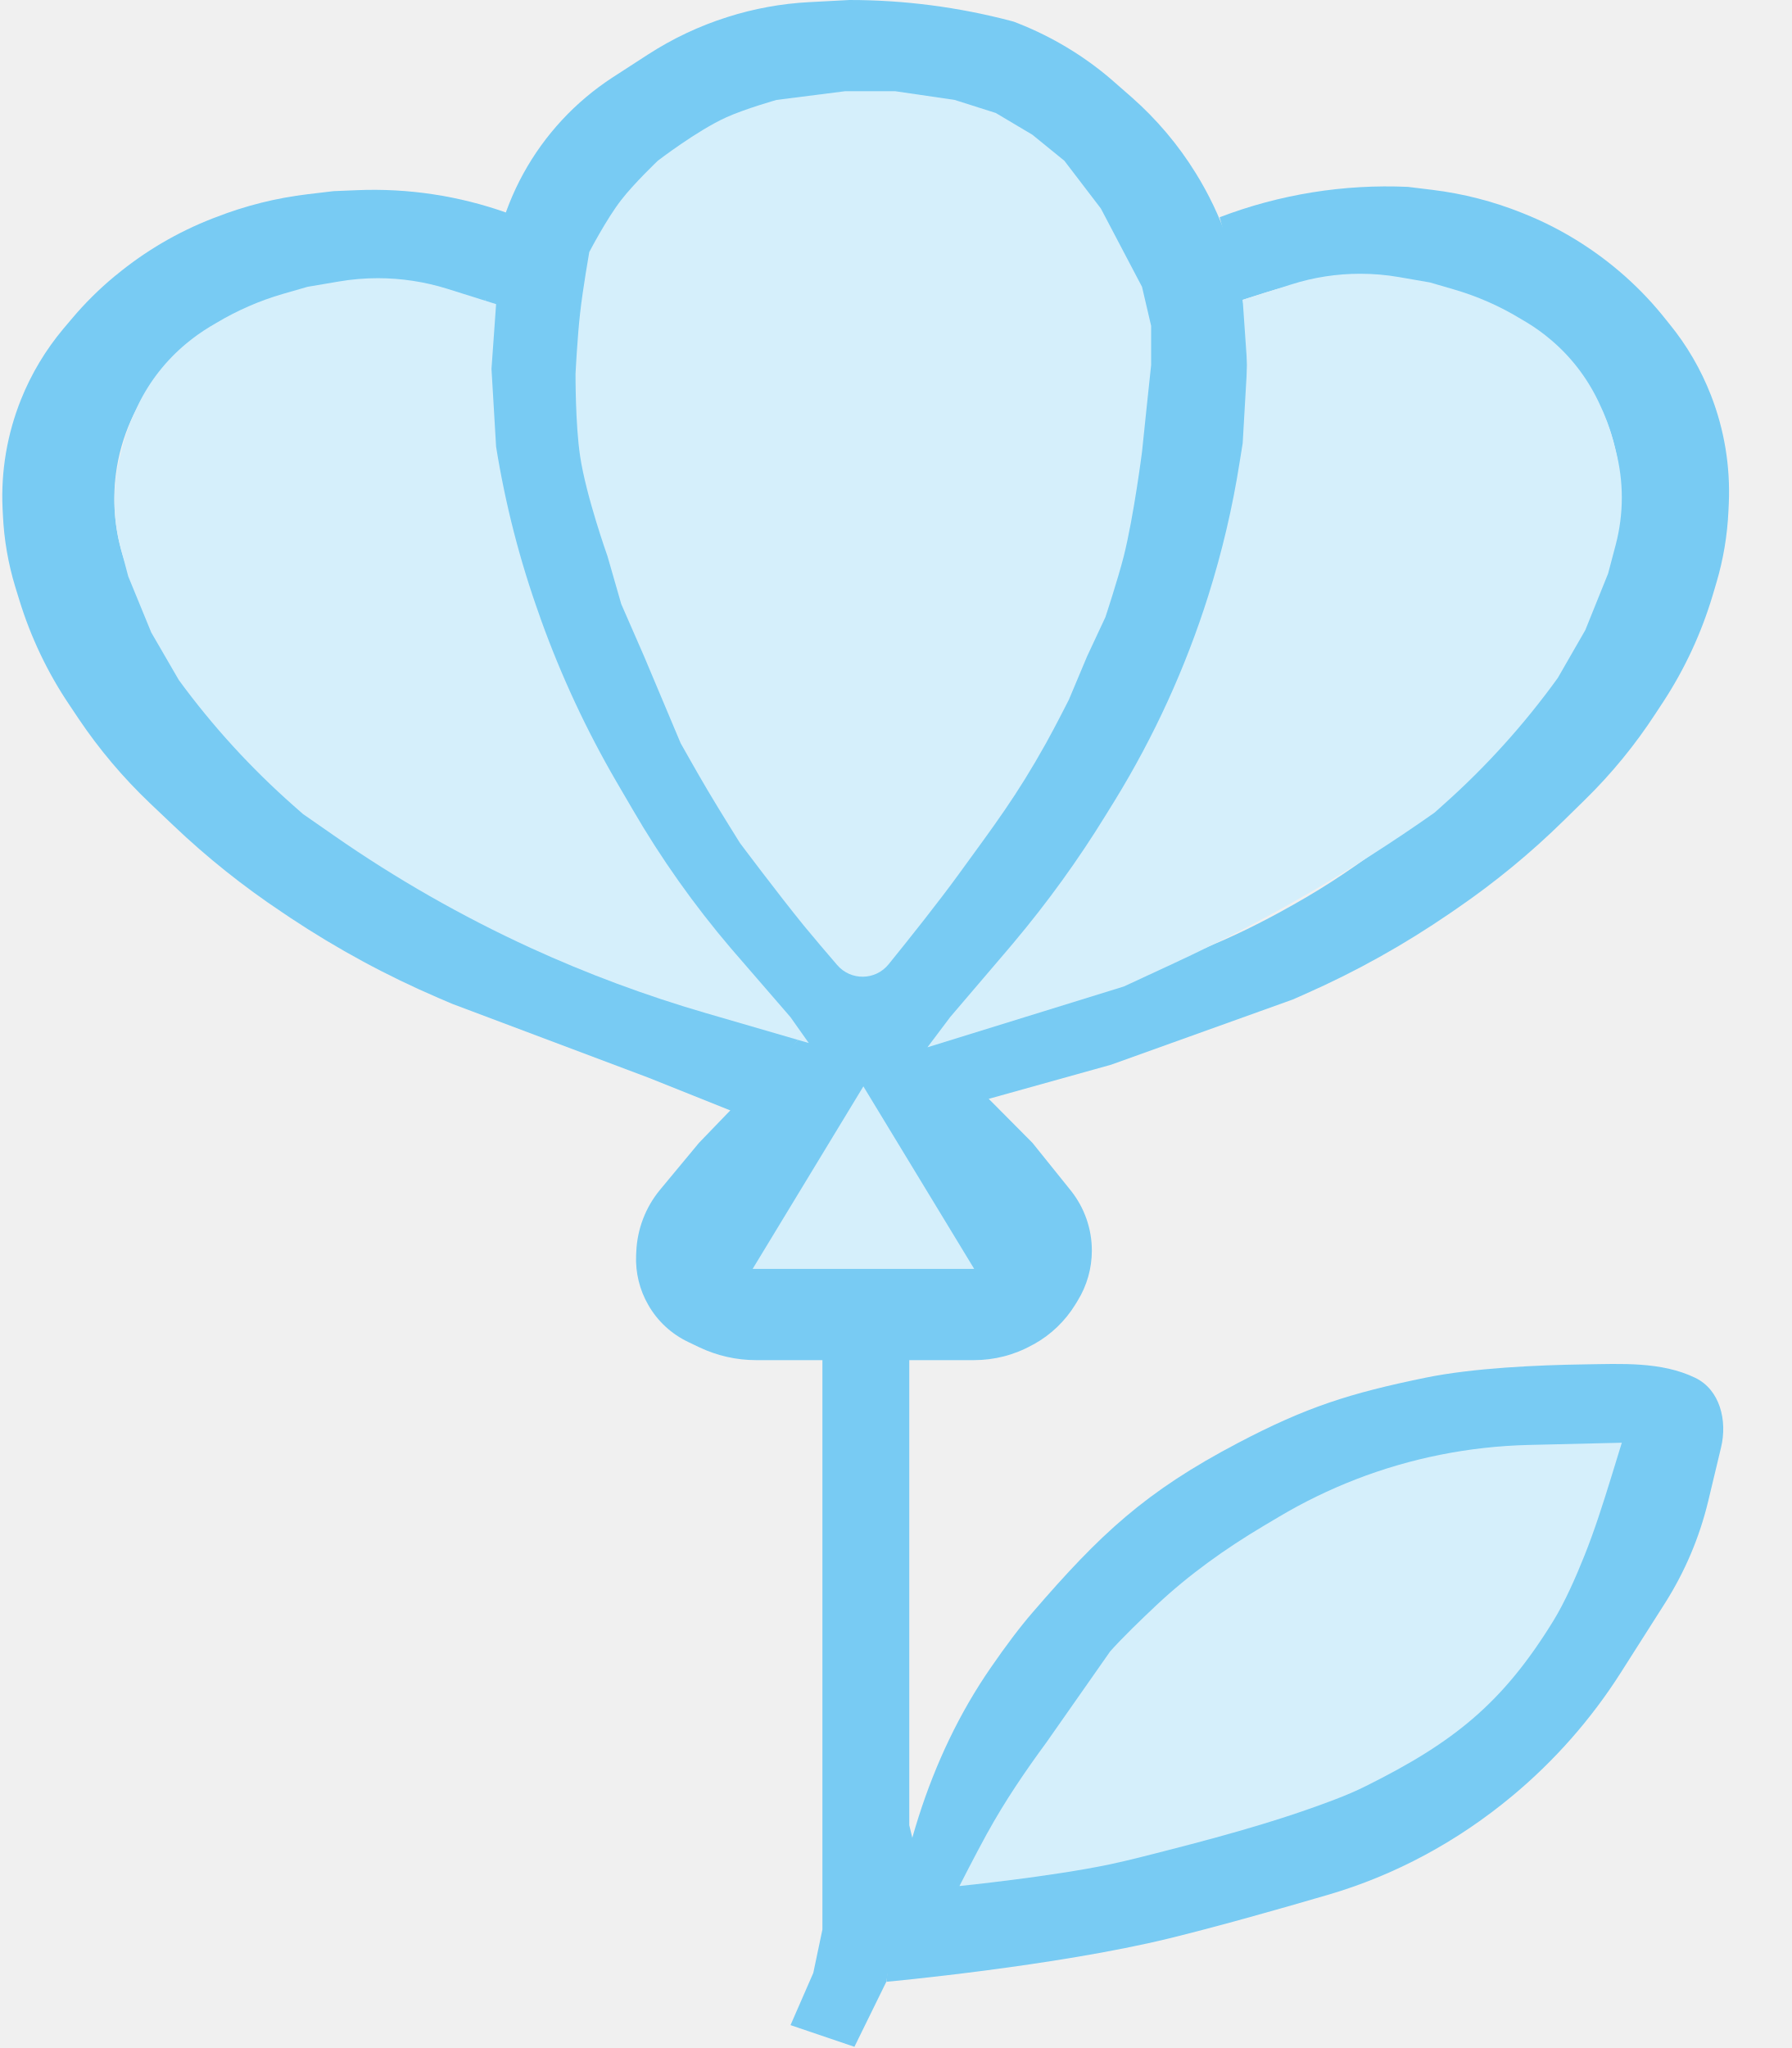
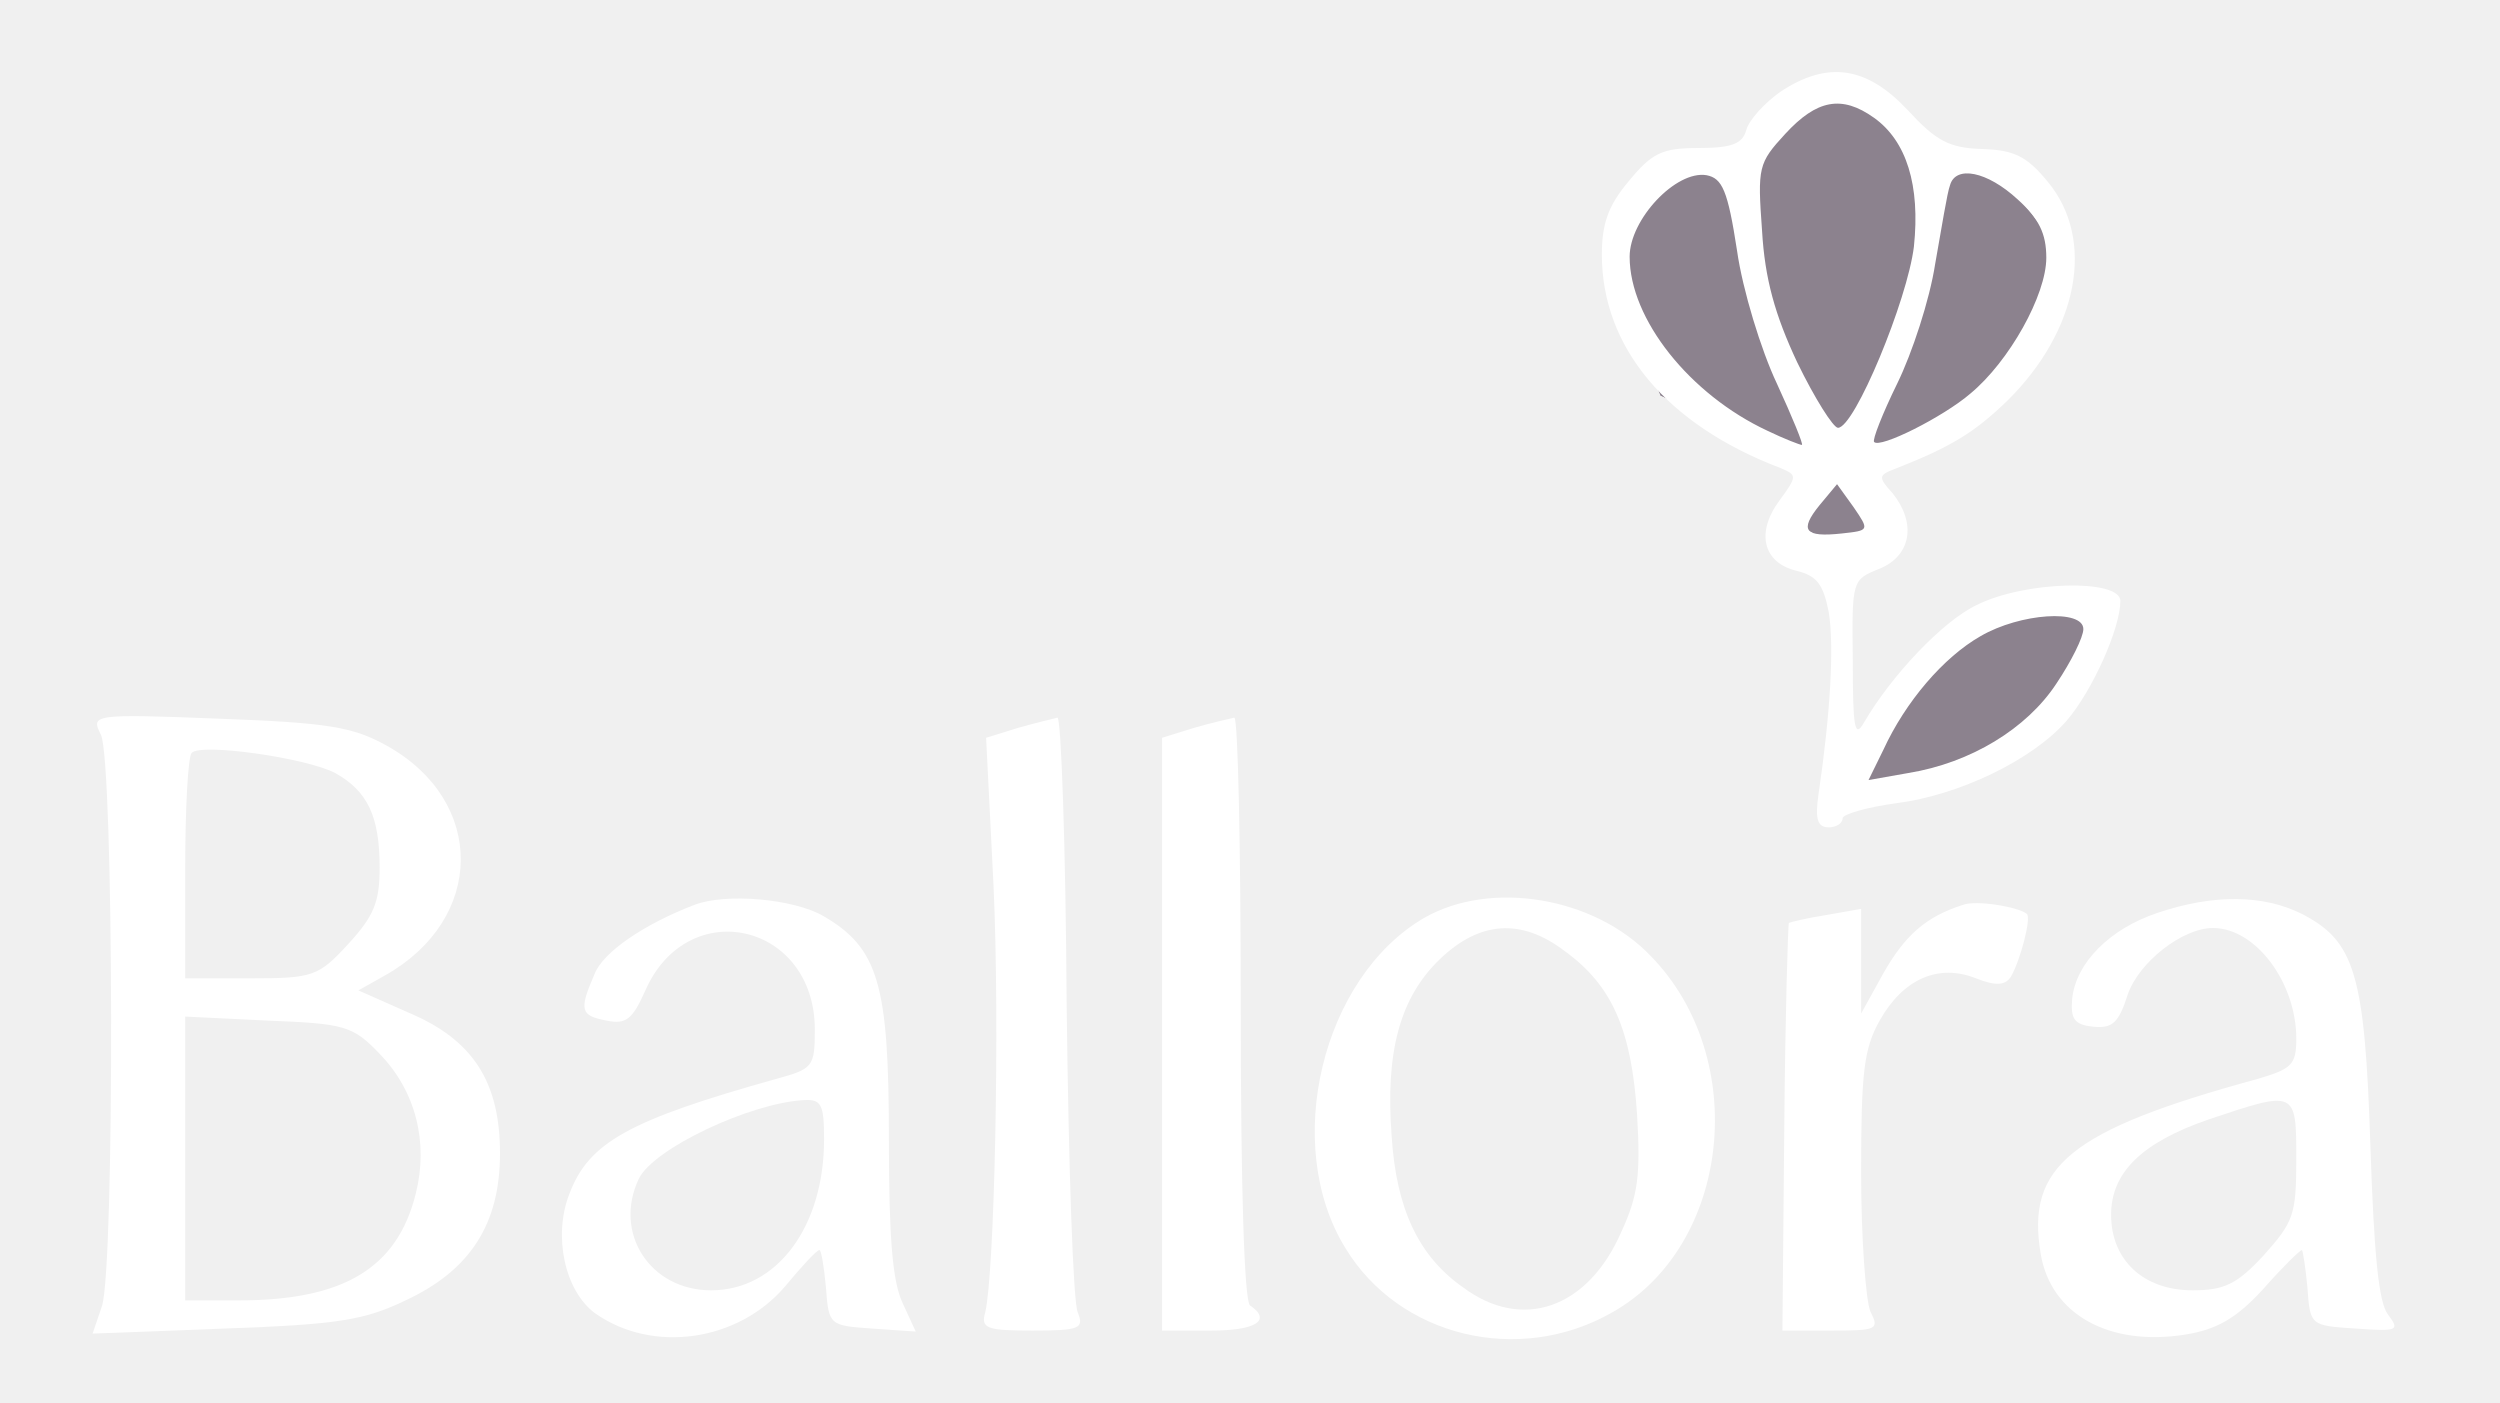
- <svg xmlns="http://www.w3.org/2000/svg" width="21" height="24" viewBox="0 0 21 24" fill="none">
-   <path d="M8.994 11.764L8.084 10.695L7.754 10.201C7.226 9.412 6.78 8.571 6.424 7.69L6.35 7.485C6.079 6.74 5.871 5.974 5.728 5.195L5.666 4.281C5.636 3.84 5.678 3.398 5.79 2.971L5.849 2.749C5.981 2.248 6.234 1.788 6.586 1.408C6.763 1.217 6.963 1.049 7.181 0.907L7.595 0.639C7.884 0.452 8.197 0.304 8.526 0.2C8.837 0.101 9.159 0.042 9.486 0.025L9.958 0C10.598 0 11.235 0.083 11.854 0.246L11.886 0.255L11.942 0.277C12.33 0.431 12.691 0.647 13.01 0.917L13.264 1.139C13.557 1.397 13.811 1.697 14.016 2.029C14.166 2.271 14.29 2.529 14.384 2.799L14.388 2.811C14.54 3.243 14.617 3.697 14.617 4.154V4.675C14.617 5.491 14.476 6.3 14.202 7.069L14.053 7.485C13.787 8.23 13.431 8.94 12.992 9.598L12.787 9.906C12.437 10.431 12.048 10.929 11.624 11.396L11.243 11.815L10.922 12.223L10.053 11.669L10.071 11.648L9.369 12.172L8.994 11.764Z" fill="#78CBF3" />
-   <path d="M2.492 2.56L2.532 2.545C2.877 2.41 3.238 2.32 3.607 2.276L3.909 2.24L4.178 2.229C4.778 2.203 5.378 2.293 5.944 2.495L5.676 3.565C5.323 3.397 4.938 3.31 4.547 3.31H4.388C3.828 3.31 3.276 3.451 2.785 3.721L2.5 3.877C2.263 4.007 2.052 4.179 1.876 4.385C1.595 4.714 1.415 5.121 1.359 5.55C1.311 5.916 1.353 6.292 1.482 6.638L1.629 7.032C1.791 7.467 2.029 7.87 2.33 8.222L2.533 8.459C2.877 8.861 3.276 9.213 3.718 9.505L4.483 10.012C5.17 10.466 5.9 10.85 6.663 11.157L7.282 11.407L9.37 12.171L8.621 13.037L7.603 12.63L5.301 11.764L5.142 11.696C4.535 11.436 3.954 11.121 3.404 10.756L3.303 10.688C2.851 10.387 2.426 10.048 2.032 9.673L1.757 9.412C1.443 9.113 1.163 8.782 0.921 8.422L0.814 8.262C0.558 7.883 0.36 7.467 0.226 7.03L0.18 6.881C0.096 6.606 0.047 6.322 0.034 6.035L0.03 5.957C0.01 5.521 0.084 5.087 0.246 4.682C0.367 4.38 0.535 4.1 0.744 3.851L0.838 3.74C0.993 3.555 1.164 3.386 1.35 3.232L1.362 3.223C1.701 2.943 2.083 2.719 2.492 2.56Z" fill="#78CBF3" />
-   <path d="M17.868 2.506L17.841 2.495C17.504 2.36 17.151 2.269 16.79 2.225L16.503 2.19C15.752 2.156 14.998 2.277 14.296 2.546L14.564 3.514L14.827 3.43C15.18 3.317 15.549 3.259 15.92 3.259H15.953C16.552 3.259 17.14 3.414 17.661 3.709L17.859 3.821C18.095 3.954 18.305 4.13 18.478 4.339C18.748 4.665 18.919 5.061 18.973 5.48L18.976 5.505C19.023 5.87 18.982 6.24 18.857 6.586L18.715 6.976C18.557 7.415 18.323 7.822 18.025 8.181L17.701 8.571C17.456 8.866 17.189 9.141 16.892 9.384C16.673 9.564 16.409 9.775 16.191 9.931C15.741 10.253 15.481 10.428 14.992 10.695C14.334 11.053 13.927 11.187 13.225 11.459C12.343 11.8 10.869 12.222 10.869 12.222L11.565 12.884L13.024 12.477L15.153 11.713L15.298 11.649C15.892 11.387 16.46 11.07 16.996 10.702L17.082 10.643C17.526 10.338 17.942 9.996 18.326 9.619L18.582 9.368C18.891 9.065 19.166 8.729 19.402 8.367L19.5 8.218C19.75 7.834 19.944 7.416 20.075 6.976L20.118 6.831C20.2 6.556 20.247 6.272 20.26 5.985L20.264 5.9C20.283 5.468 20.212 5.037 20.056 4.635C19.938 4.331 19.773 4.047 19.566 3.794L19.483 3.691C19.331 3.505 19.161 3.332 18.978 3.177C18.647 2.896 18.27 2.667 17.868 2.506Z" fill="#78CBF3" />
-   <path d="M8.193 13.393L9.96 11.56H10.281L12.102 13.393L12.55 13.95C12.71 14.15 12.798 14.398 12.798 14.655C12.798 14.862 12.741 15.065 12.632 15.242L12.604 15.288C12.485 15.481 12.319 15.641 12.121 15.751L12.099 15.762C11.89 15.879 11.655 15.939 11.416 15.939H10.87H9.692H8.862C8.633 15.939 8.407 15.888 8.2 15.79L8.068 15.727C7.87 15.633 7.706 15.481 7.598 15.291C7.497 15.116 7.448 14.915 7.456 14.713L7.458 14.671C7.469 14.403 7.567 14.147 7.738 13.941L8.193 13.393Z" fill="#78CBF3" />
-   <path d="M10.12 12.731L11.419 14.87H8.822L10.12 12.731Z" fill="#D5EFFB" />
-   <path d="M10.015 23.986L10.39 23.222L10.497 22.56L10.737 21.717L10.658 21.389V18.893V15.889H9.64V18.995V20.523V21.389V22.051V22.611L9.533 23.12L9.266 23.732L10.015 23.986Z" fill="#78CBF3" />
-   <path d="M11.62 19.533C11.783 19.297 11.949 19.074 12.104 18.895C12.894 17.979 13.423 17.48 14.514 16.908C15.313 16.489 15.817 16.328 16.709 16.145C17.268 16.03 18.026 15.997 18.563 15.989C19.005 15.983 19.47 15.954 19.868 16.145C20.161 16.285 20.249 16.647 20.173 16.963L20.022 17.594C19.92 18.017 19.749 18.42 19.516 18.787L19 19.598C18.653 20.144 18.223 20.633 17.725 21.047C17.09 21.576 16.356 21.975 15.562 22.206C14.964 22.381 14.254 22.581 13.71 22.714C12.371 23.042 10.391 23.224 10.391 23.224C10.507 21.911 10.868 20.616 11.62 19.533Z" fill="#78CBF3" />
-   <path d="M17.917 16.933L19.01 16.907L18.887 17.307C18.791 17.617 18.693 17.928 18.572 18.23C18.473 18.478 18.342 18.776 18.207 18.995C17.616 19.955 17.047 20.415 16.011 20.93C15.9 20.986 15.773 21.04 15.641 21.09C14.905 21.371 14.139 21.569 13.376 21.762C13.249 21.794 13.125 21.823 13.013 21.847C12.332 21.991 11.246 22.102 11.246 22.102C11.246 22.102 11.437 21.727 11.567 21.491L11.574 21.479C11.777 21.11 12.014 20.761 12.264 20.421L13.013 19.352C13.154 19.194 13.361 18.993 13.559 18.807C13.938 18.452 14.362 18.149 14.809 17.883L14.991 17.775C15.278 17.604 15.579 17.458 15.89 17.337C16.537 17.086 17.223 16.95 17.917 16.933Z" fill="#D5EFFB" />
-   <path d="M9.905 1.069H10.494L11.19 1.171L11.672 1.324L12.101 1.579L12.476 1.884L12.904 2.444L13.172 2.954L13.386 3.361L13.493 3.819V4.278L13.439 4.787L13.386 5.296C13.386 5.296 13.29 6.048 13.172 6.519C13.1 6.8 12.957 7.232 12.957 7.232L12.743 7.69L12.529 8.199C12.529 8.199 12.371 8.512 12.261 8.709C11.913 9.332 11.666 9.655 11.244 10.236C11.001 10.571 10.659 11 10.416 11.3C10.261 11.491 9.973 11.495 9.813 11.309C9.684 11.159 9.538 10.988 9.423 10.848C9.121 10.477 8.674 9.88 8.674 9.88C8.674 9.88 8.441 9.509 8.299 9.269C8.17 9.052 7.978 8.709 7.978 8.709L7.549 7.69L7.282 7.079L7.121 6.519C7.121 6.519 6.87 5.815 6.8 5.347C6.743 4.973 6.746 4.38 6.746 4.38C6.746 4.38 6.768 3.944 6.8 3.667C6.831 3.387 6.907 2.954 6.907 2.954C6.907 2.954 7.109 2.565 7.282 2.343C7.431 2.15 7.71 1.884 7.71 1.884C7.71 1.884 8.172 1.529 8.513 1.375C8.734 1.275 9.102 1.171 9.102 1.171L9.905 1.069Z" fill="#D5EFFB" />
-   <path d="M15.136 3.333L14.566 3.514L14.619 4.277L14.566 5.194L14.53 5.418C14.447 5.947 14.324 6.469 14.163 6.98C13.897 7.823 13.528 8.631 13.065 9.384L12.958 9.557C12.638 10.077 12.28 10.572 11.887 11.04L11.835 11.102L11.139 11.917L10.871 12.273L13.174 11.56L13.765 11.286C14.832 10.791 15.853 10.201 16.815 9.523L16.921 9.428C17.42 8.984 17.869 8.486 18.26 7.944L18.582 7.384L18.849 6.722L18.939 6.382C18.986 6.202 19.01 6.017 19.01 5.831C19.01 5.645 18.986 5.46 18.939 5.28L18.909 5.164C18.869 5.015 18.815 4.87 18.748 4.731L18.729 4.691C18.596 4.418 18.409 4.176 18.177 3.981C18.09 3.907 17.997 3.84 17.9 3.781L17.824 3.736C17.581 3.588 17.319 3.473 17.046 3.393L16.761 3.31L16.398 3.247C16.248 3.221 16.095 3.208 15.943 3.208C15.669 3.208 15.397 3.25 15.136 3.333Z" fill="#D5EFFB" />
-   <path d="M5.242 3.384L5.815 3.564L5.761 4.323L5.815 5.235C5.923 5.908 6.093 6.571 6.324 7.213L6.34 7.26C6.577 7.919 6.873 8.555 7.225 9.16L7.416 9.487C7.749 10.061 8.134 10.604 8.564 11.109L9.265 11.919L9.48 12.223L8.27 11.871C7.569 11.667 6.883 11.412 6.219 11.108C5.413 10.738 4.64 10.297 3.912 9.79L3.551 9.539L3.442 9.443C2.942 9.002 2.49 8.508 2.096 7.969L1.773 7.412L1.503 6.754L1.413 6.415C1.366 6.237 1.342 6.053 1.342 5.868C1.342 5.683 1.366 5.499 1.413 5.32L1.443 5.206C1.483 5.057 1.538 4.912 1.606 4.773L1.623 4.737C1.757 4.464 1.947 4.223 2.181 4.028C2.268 3.955 2.361 3.889 2.458 3.83L2.536 3.784C2.781 3.638 3.043 3.523 3.317 3.444L3.605 3.361L3.971 3.299C4.122 3.273 4.275 3.26 4.429 3.26C4.705 3.26 4.979 3.302 5.242 3.384Z" fill="#D5EFFB" />
+ <svg xmlns="http://www.w3.org/2000/svg" width="180" height="101" viewBox="0 0 180 101" fill="none">
+   <g id="Group-427319286 1">
+     <path id="Vector 31" d="M140.25 46.527L146.5 43.587L149.18 43.587L150.216 42.734L150.836 43.587L150.836 44.353C150.895 45.457 149.783 48.396 149.75 48.701C149.717 49.006 147.97 50.395 147 51.69L140.25 55.766L134.144 56.853L134.144 54.814L140.25 46.527Z" fill="#8C828E" />
+     <path id="Vector 26" d="M125.5 18.266L126.75 10.658L129 7.668L131.25 7.125H132.25L134.75 7.668C135.583 8.303 137.3 9.625 137.5 9.842C137.7 10.06 138.417 13.375 138.75 15.005L136.25 23.973L132.75 31.581L130 28.321L125.5 18.266Z" fill="#8C828E" />
+     <path id="Vector 27" d="M133.5 22.885L134.75 15.277L137 12.288L139.25 11.744H140.25L142.75 12.288C143.75 13.375 144.5 13.375 145.5 14.461C146.5 15.549 147.917 17.451 148.25 19.081L144.25 28.592L134.75 32.94V30.766L133.5 22.885Z" fill="#8C828E" />
+     <path id="Vector 28" d="M130.5 22.628L129.229 14.824L126.941 11.759L124.653 11.201H123.636L121.093 11.759C120.076 12.873 119.314 12.873 118.297 13.988C117.28 15.103 115.839 17.054 115.5 18.726L119.568 28.481L129.229 32.94L133.75 32.125L130.5 22.628Z" fill="#8C828E" />
+     <path id="Vector 29" d="M130.5 22.628L129.229 14.824L126.941 11.759L124.653 11.201H123.636L121.093 11.759C120.076 12.873 119.314 12.873 118.297 13.988C117.28 15.103 115.839 17.054 115.5 18.726L119.568 28.481L129.229 32.94L133.75 32.125L130.5 22.628Z" fill="#8C828E" />
+     <path id="Vector 30" d="M135.416 38.646L135.417 36.291L133.098 34.835L130.778 34.57H129.747L130.5 35.929C129.469 36.459 131.031 35.762 130.001 36.291C128.97 36.821 130.344 37.309 130.001 38.103L130.5 38.375V38.646L132.751 39.19L135.416 38.646Z" fill="#8C828E" />
+     <g id="Group">
+       <path id="Vector" d="M128.201 6.599C127.067 7.396 125.934 8.628 125.734 9.353C125.467 10.367 124.667 10.657 122.267 10.657C119.667 10.657 118.934 11.02 117.267 13.049C115.801 14.788 115.334 16.092 115.334 18.338C115.334 25.005 120.001 30.585 128.201 33.701C129.401 34.208 129.401 34.281 128.134 36.02C126.401 38.338 126.934 40.512 129.334 41.092C130.801 41.454 131.267 42.034 131.667 44.063C132.067 46.454 131.801 51.309 130.934 57.179C130.667 58.991 130.867 59.57 131.667 59.57C132.201 59.57 132.667 59.281 132.667 58.918C132.667 58.628 134.401 58.121 136.534 57.831C141.067 57.252 146.334 54.715 148.801 51.889C150.667 49.715 152.667 45.222 152.667 43.266C152.667 41.672 145.801 41.817 142.334 43.556C139.867 44.715 136.134 48.701 134.201 52.034C133.534 53.194 133.401 52.396 133.401 47.614C133.334 41.744 133.334 41.744 135.334 40.947C137.601 40.005 138.001 37.686 136.267 35.512C135.201 34.353 135.267 34.208 136.401 33.773C140.467 32.179 142.134 31.165 144.534 28.846C149.667 23.773 150.867 17.252 147.467 13.121C145.934 11.237 145.001 10.802 142.734 10.73C140.334 10.657 139.401 10.15 137.334 7.904C134.401 4.788 131.601 4.353 128.201 6.599ZM134.934 8.483C137.267 10.15 138.267 13.338 137.801 17.759C137.334 21.599 133.534 30.802 132.334 30.802C132.001 30.802 130.667 28.701 129.401 26.092C127.801 22.686 127.067 20.078 126.867 16.599C126.534 12.034 126.601 11.744 128.534 9.643C130.801 7.179 132.601 6.817 134.934 8.483ZM125.067 18.049C125.467 20.875 126.801 25.223 127.934 27.614C129.067 30.078 129.867 32.034 129.734 32.034C129.601 32.034 128.467 31.599 127.267 31.02C121.667 28.411 117.334 22.976 117.334 18.483C117.334 15.802 120.667 12.252 122.867 12.614C124.001 12.831 124.401 13.701 125.067 18.049ZM145.267 14.353C146.801 15.73 147.334 16.817 147.334 18.556C147.334 21.237 144.667 26.02 141.867 28.338C139.934 30.005 135.334 32.324 134.934 31.817C134.801 31.672 135.534 29.788 136.601 27.614C137.667 25.44 138.934 21.599 139.334 18.991C139.801 16.382 140.201 13.846 140.401 13.338C140.801 11.889 143.067 12.324 145.267 14.353ZM132.601 38.411C129.934 38.701 129.534 38.194 131.001 36.382L132.267 34.86L133.467 36.527C134.601 38.194 134.601 38.194 132.601 38.411ZM150.001 45.295C150.001 45.875 149.134 47.614 148.067 49.208C145.934 52.469 141.867 54.933 137.401 55.657L134.534 56.164L135.601 53.991C137.201 50.512 139.934 47.324 142.601 45.802C145.467 44.136 150.001 43.846 150.001 45.295Z" fill="white" />
+       <path id="Vector_2" d="M7.267 52.904C8.2 54.86 8.267 91.309 7.334 94.063L6.667 96.019L16.134 95.657C24.2 95.367 26.2 95.078 29.2 93.628C33.867 91.454 36 88.121 36 83.049C36 77.904 34.067 74.86 29.4 72.904L25.8 71.309L27.734 70.222C34.934 66.165 35 57.686 27.867 53.701C25.4 52.324 23.6 52.034 15.734 51.744C6.6 51.382 6.534 51.454 7.267 52.904ZM24.134 55.657C26.467 56.962 27.334 58.773 27.334 62.469C27.334 64.933 26.934 65.947 25.067 67.976C22.934 70.295 22.534 70.44 18.067 70.44H13.334V62.614C13.334 58.266 13.534 54.498 13.8 54.208C14.467 53.483 22.067 54.57 24.134 55.657ZM27.334 75.875C29.934 78.556 30.867 82.251 29.934 85.947C28.6 91.309 24.734 93.628 17.2 93.628H13.334V83.411V73.193L19.267 73.483C24.8 73.701 25.4 73.846 27.334 75.875Z" fill="white" />
+       <path id="Vector_3" d="M73.334 52.396L71 53.121L71.534 63.773C72 73.845 71.6 91.744 70.934 94.497C70.6 95.657 71.067 95.802 74.334 95.802C77.734 95.802 78.067 95.657 77.6 94.497C77.267 93.845 76.934 83.918 76.8 72.396C76.734 60.947 76.4 51.599 76.134 51.671C75.867 51.744 74.6 52.034 73.334 52.396Z" fill="white" />
+       <path id="Vector_4" d="M86 52.396L83.667 53.121V74.425V95.802H87.2C90.4 95.802 91.6 95.077 90 93.99C89.6 93.7 89.334 85.802 89.334 72.541C89.334 61.019 89.134 51.599 88.867 51.671C88.534 51.744 87.267 52.034 86 52.396Z" fill="white" />
+       <path id="Vector_5" d="M50 65.15C46.4 66.526 43.4 68.555 42.8 70.15C41.667 72.758 41.8 73.121 43.667 73.483C45.067 73.773 45.533 73.41 46.467 71.309C49.533 64.353 58.667 66.454 58.667 74.135C58.667 76.816 58.533 76.961 55.867 77.686C45.267 80.657 42.4 82.251 41 85.947C39.8 88.99 40.667 92.976 42.867 94.57C47 97.469 53.133 96.599 56.533 92.613C57.733 91.164 58.8 90.005 59 90.005C59.133 90.005 59.333 91.237 59.467 92.686C59.667 95.439 59.733 95.439 62.8 95.657L65.933 95.874L65 93.845C64.267 92.323 64 89.208 64 82.034C64 70.874 63.267 68.266 59.267 65.947C57.133 64.715 52.267 64.28 50 65.15ZM59.333 82.034C59.333 88.338 55.933 92.903 51.2 92.903C46.8 92.903 44.133 88.773 46 84.86C47.067 82.686 54 79.425 57.867 79.208C59.133 79.135 59.333 79.498 59.333 82.034Z" fill="white" />
+       <path id="Vector_6" d="M102.533 66.092C95.2 70.367 92.267 82.396 96.867 89.86C100.733 96.237 109.333 98.338 116.067 94.498C124.6 89.715 126.067 76.237 118.867 68.846C114.8 64.57 107.333 63.338 102.533 66.092ZM112.667 68.483C116.067 70.947 117.467 74.135 117.867 80.222C118.133 84.643 117.933 86.092 116.733 88.701C114.333 94.208 109.6 95.874 105.333 92.686C102.133 90.44 100.533 87.034 100.2 81.817C99.733 75.73 100.8 71.817 103.667 69.063C106.533 66.309 109.533 66.092 112.667 68.483Z" fill="white" />
+       <path id="Vector_7" d="M141.334 65.15C138.601 66.019 137.134 67.396 135.601 70.077L134.001 72.976V69.208V65.439L131.534 65.874C130.134 66.092 128.934 66.382 128.801 66.454C128.734 66.526 128.534 73.193 128.467 81.237L128.334 95.802H131.867C135.134 95.802 135.334 95.729 134.667 94.425C134.334 93.628 134.001 89.135 134.001 84.425C134.001 77.179 134.201 75.512 135.334 73.483C137.001 70.512 139.534 69.353 142.267 70.439C143.734 71.019 144.401 70.947 144.801 70.294C145.467 69.135 146.267 66.092 145.934 65.802C145.334 65.294 142.267 64.787 141.334 65.15Z" fill="white" />
+       <path id="Vector_8" d="M155.333 65.729C151.867 66.889 149.467 69.352 149.2 71.889C149.067 73.338 149.333 73.773 150.667 73.918C152.067 74.063 152.533 73.7 153.2 71.599C154 69.28 157.133 66.816 159.333 66.816C162.4 66.816 165.333 70.729 165.333 74.787C165.333 76.671 165 76.961 162.533 77.686C149 81.381 145.867 83.99 146.933 90.294C147.667 94.642 151.867 96.961 157.333 96.091C159.6 95.729 161 94.932 162.933 92.831C164.333 91.237 165.6 90.005 165.733 90.005C165.8 90.005 166 91.237 166.133 92.686C166.333 95.439 166.333 95.439 169.6 95.657C172.667 95.874 172.8 95.802 171.933 94.642C171.267 93.773 170.933 90.439 170.667 82.468C170.267 70.077 169.533 67.758 165.733 65.802C163 64.425 159.4 64.352 155.333 65.729ZM165.333 83.483C165.333 87.468 165.133 87.976 163 90.367C161.067 92.468 160.133 92.903 157.867 92.903C154.333 92.903 152 90.729 152 87.468C152 84.425 154.2 82.251 159.067 80.584C165.333 78.483 165.333 78.483 165.333 83.483Z" fill="white" />
+     </g>
+   </g>
</svg>
